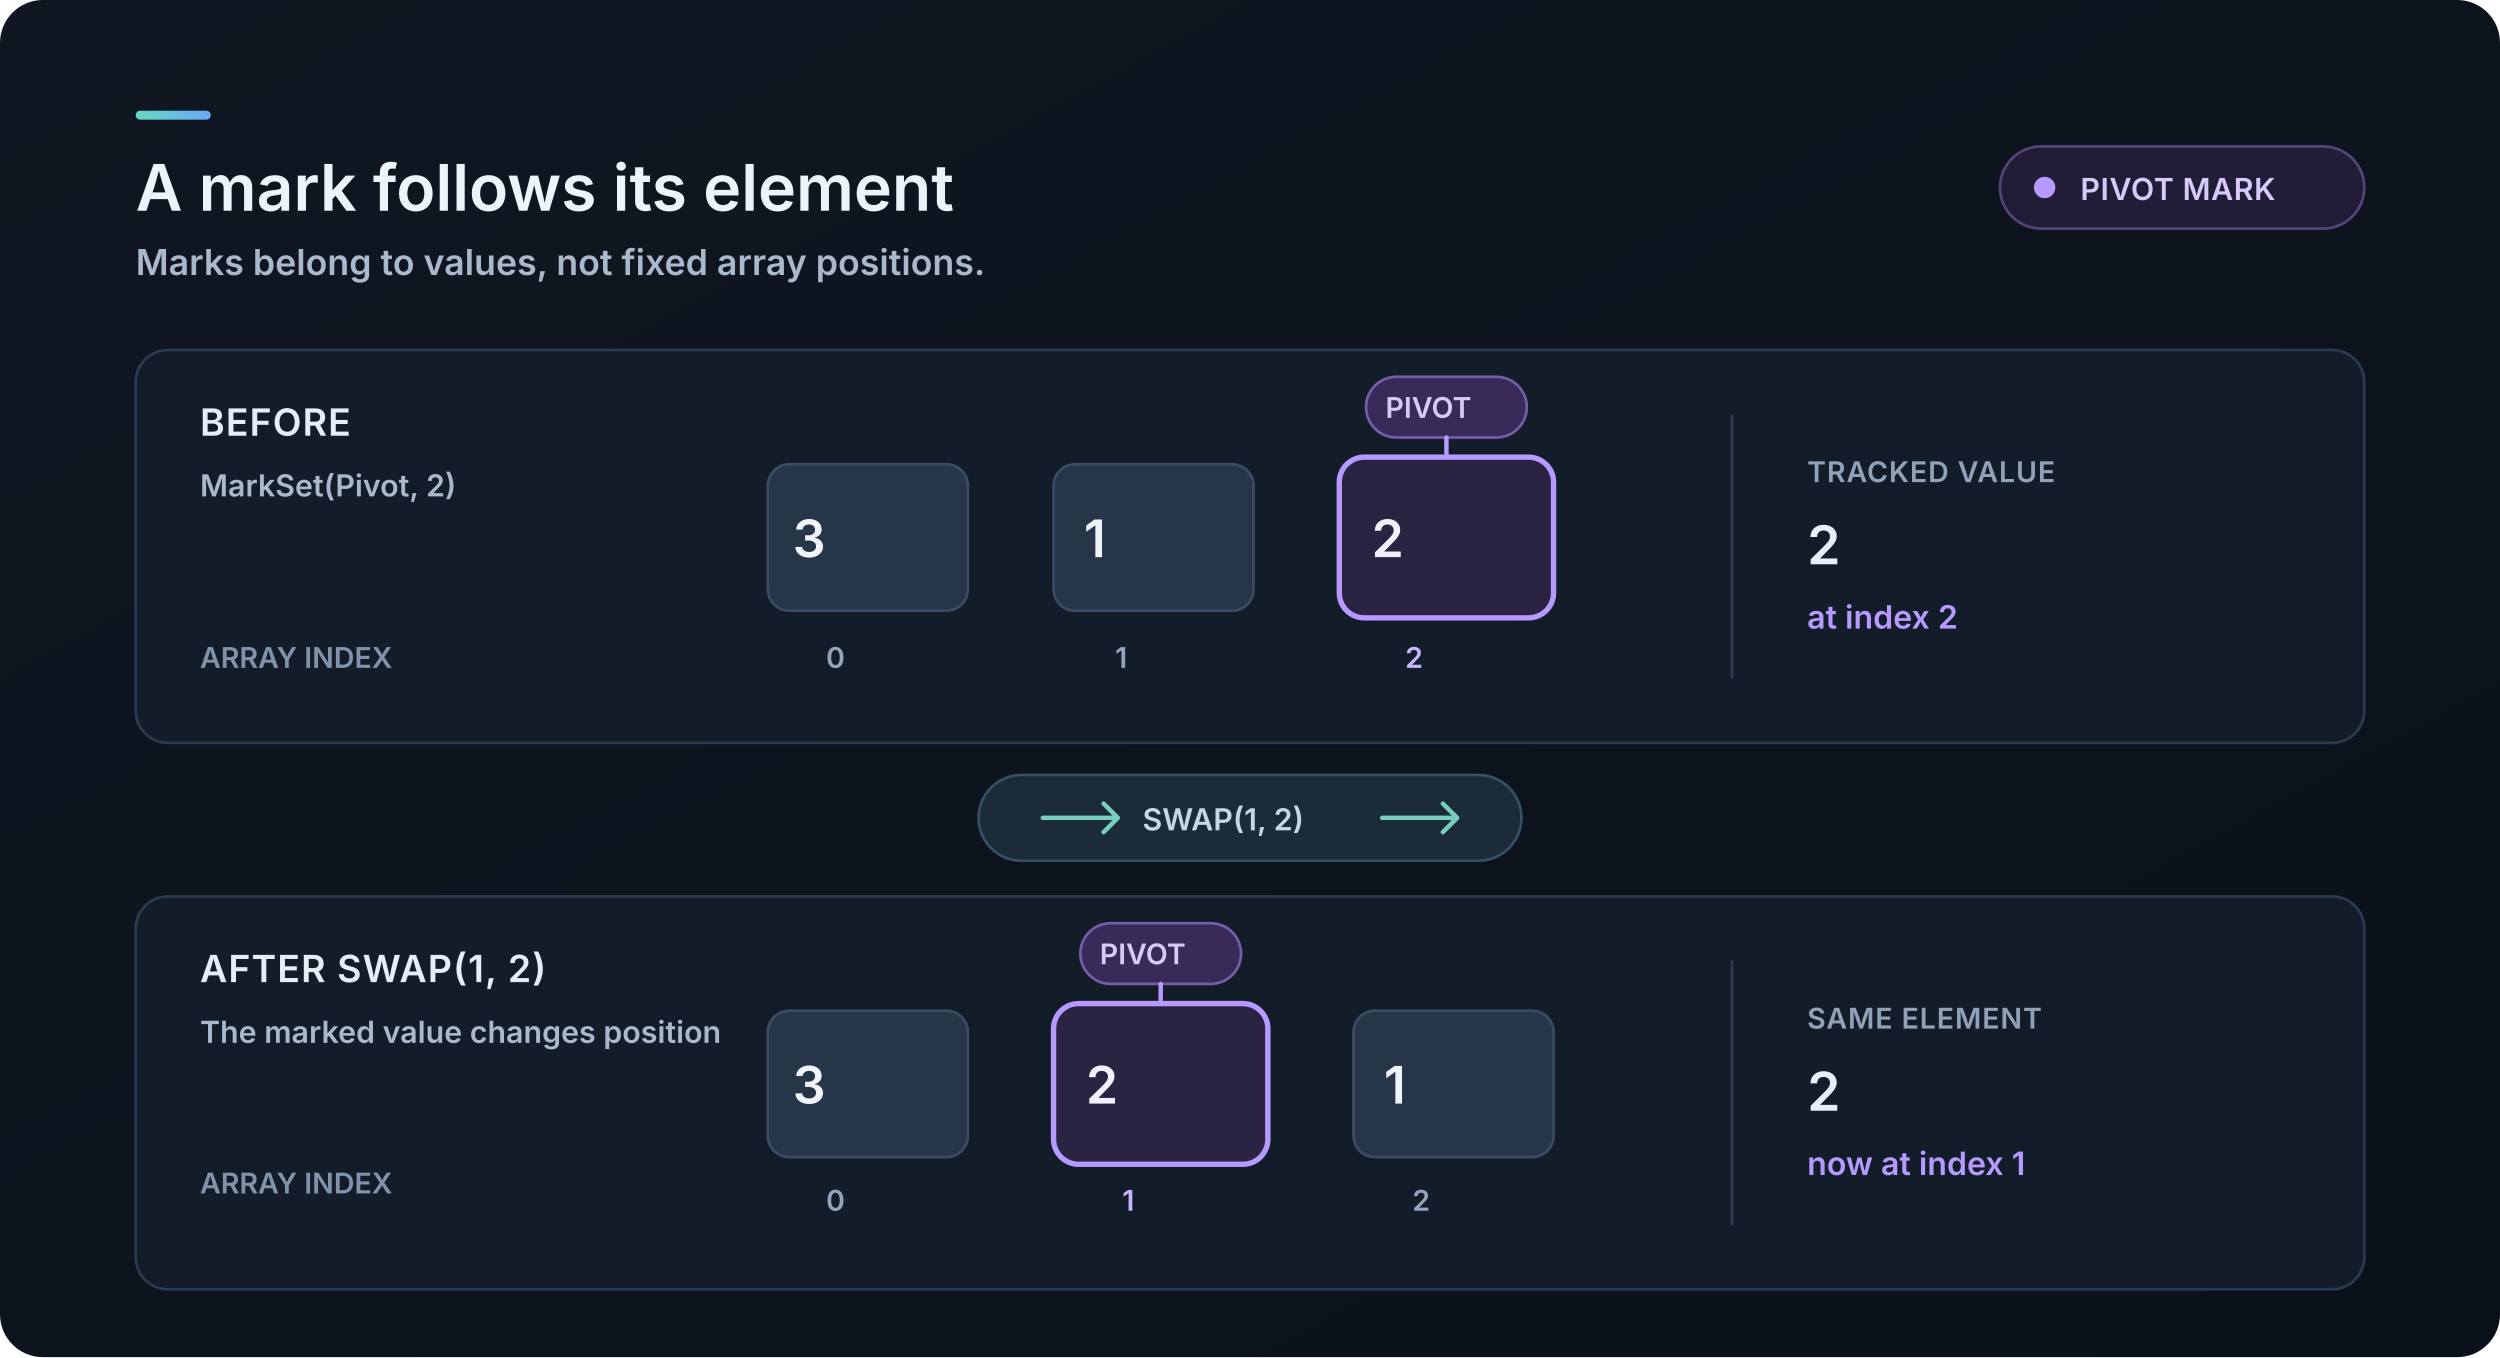
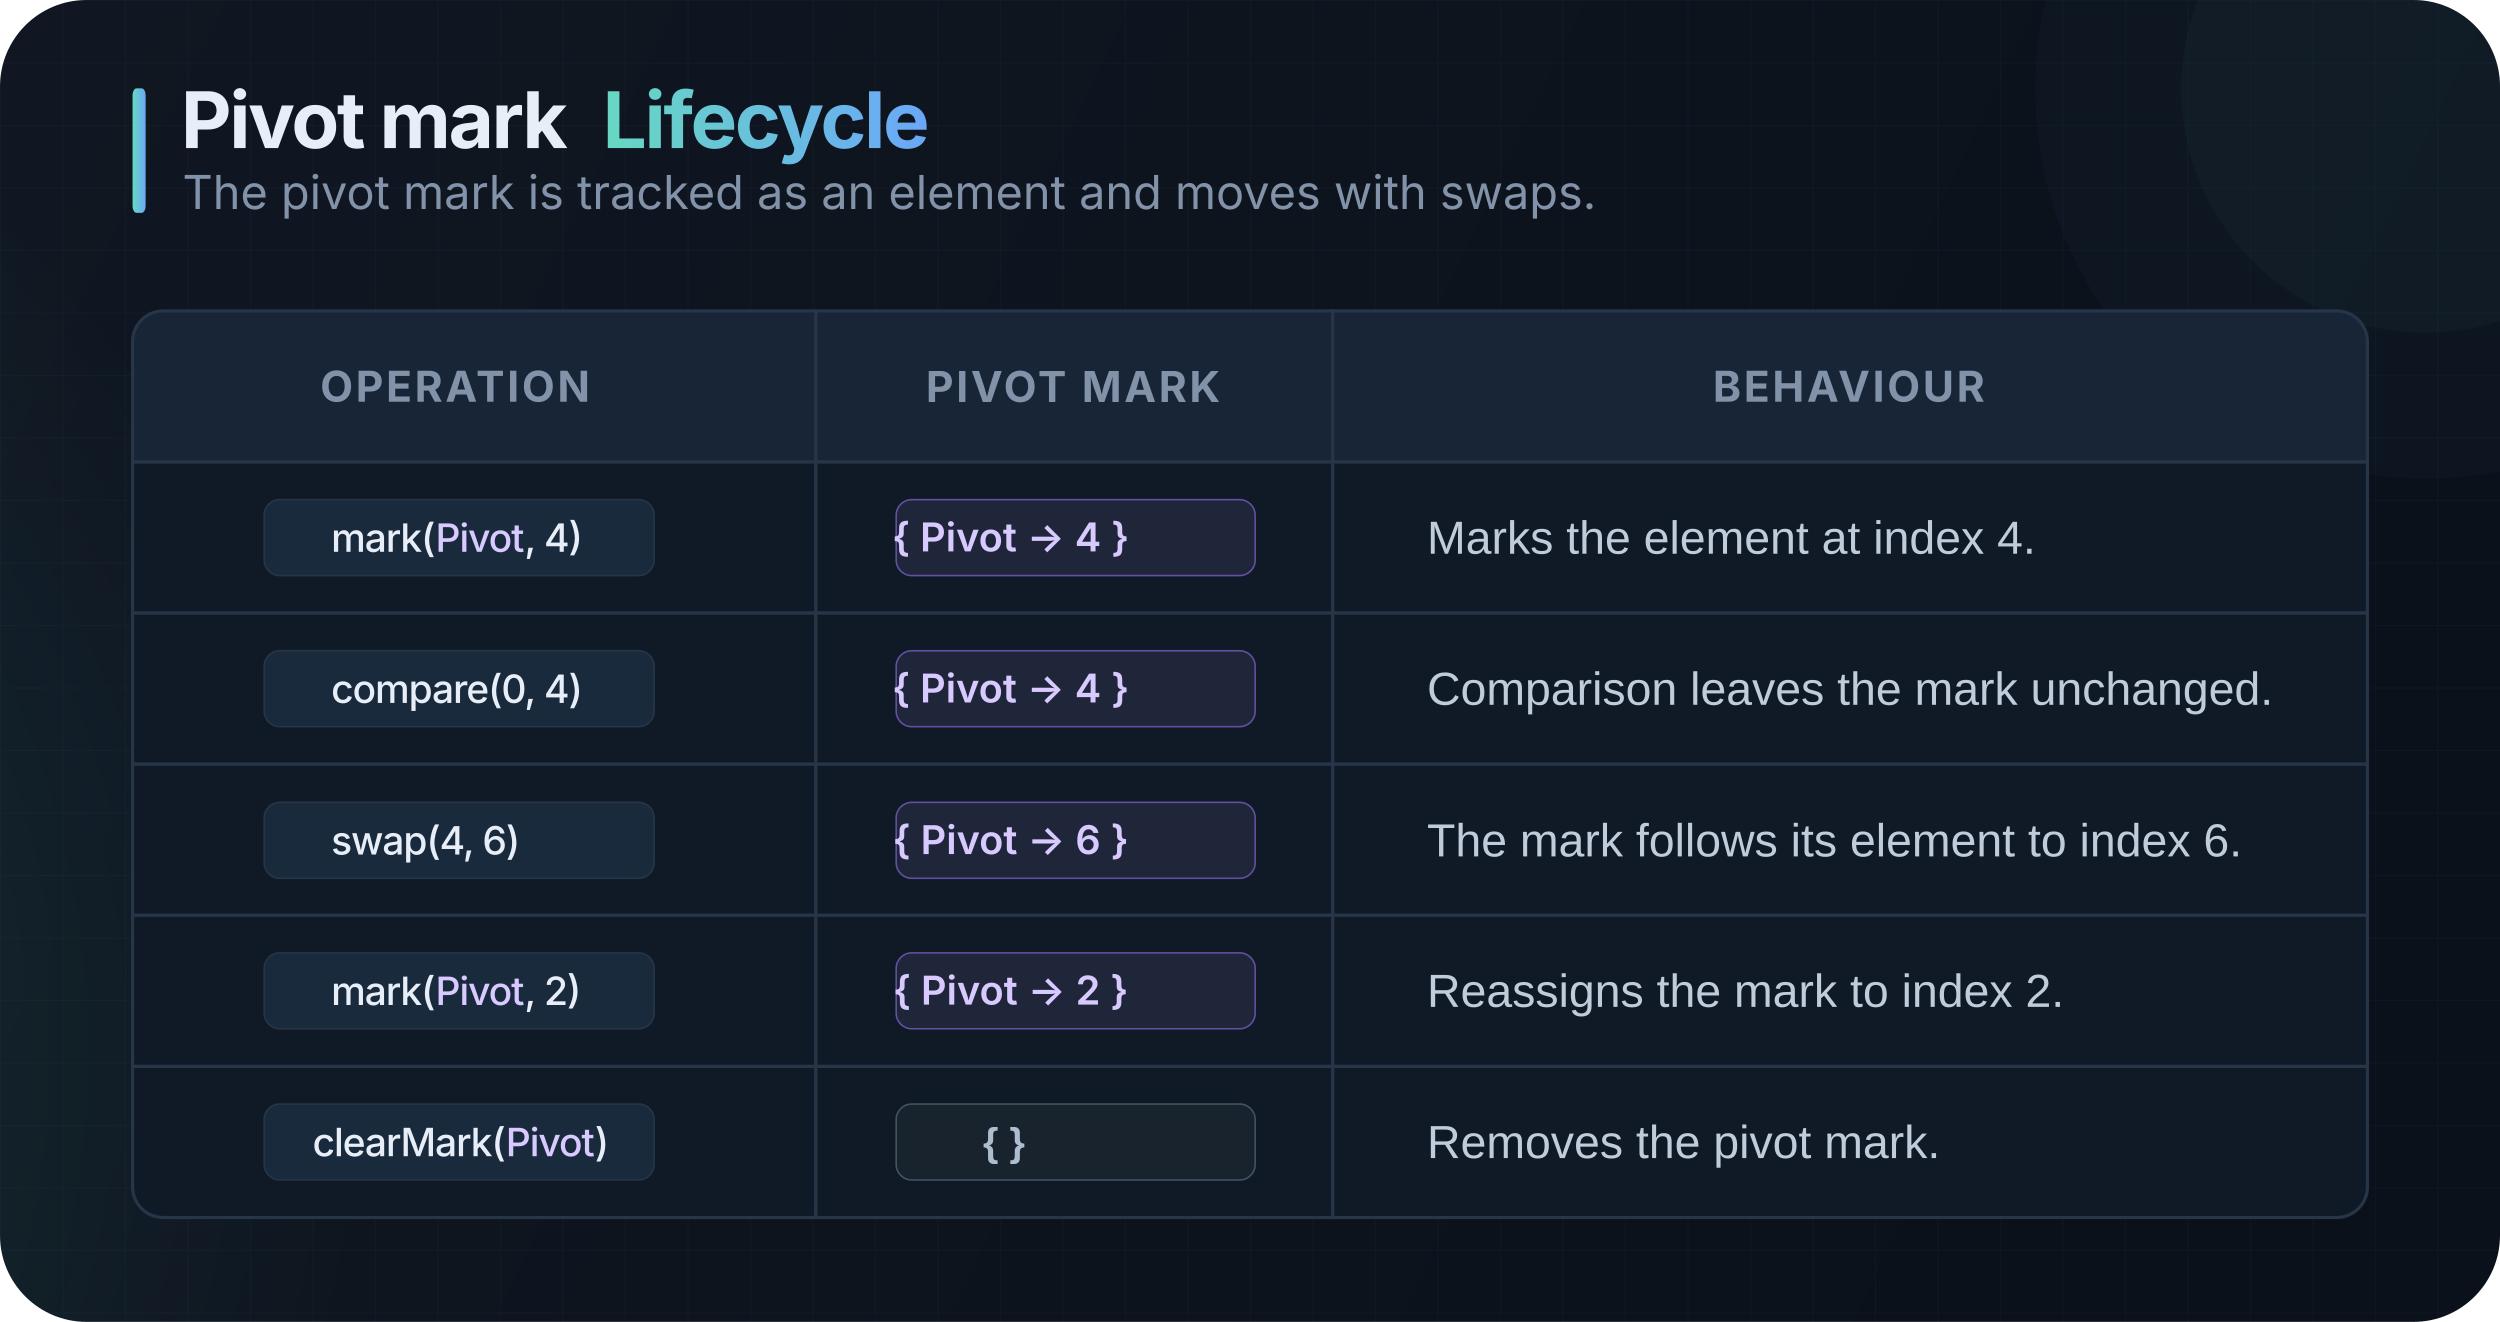
- <svg xmlns="http://www.w3.org/2000/svg" width="1400" height="760" viewBox="0 0 1400 760">
+ <svg xmlns="http://www.w3.org/2000/svg" width="1600" height="846" viewBox="0 0 1600 846">
  <defs>
-     <linearGradient id="linear-gradient-1" x1="0" y1="0" x2="637.327" y2="1174.023" gradientUnits="userSpaceOnUse">
+     <clipPath id="clip-path-2">
+       <path d="M55.396 0 L1544.604 0 C1575.198 0 1600 24.802 1600 55.396 L1600 790.604 C1600 821.198 1575.198 846 1544.604 846 L55.396 846 C24.802 846 0 821.198 0 790.604 L0 55.396 C0 24.802 24.802 0 55.396 0 Z" />
+     </clipPath>
+     <linearGradient id="linear-gradient-1" x1="0" y1="0" x2="1410.252" y2="681.912" gradientUnits="userSpaceOnUse">
      <stop offset="0" stop-color="#101722" />
      <stop offset="1" stop-color="#0b111a" />
    </linearGradient>
-     <linearGradient id="linear-gradient-2" x1="76" y1="62" x2="118" y2="62" gradientUnits="userSpaceOnUse">
+     <clipPath id="clip-path-3">
+       <path d="M0 0 L40 0 L40 40 L0 40 Z" />
+     </clipPath>
+     <clipPath id="clip-path-4">
+       <path d="M0 0 L40 0 L40 40 L0 40 Z" />
+     </clipPath>
+     <clipPath id="clip-path-5">
+       <path d="M0 0 L40 0 L40 40 L0 40 Z" />
+     </clipPath>
+     <clipPath id="clip-path-6">
+       <path d="M0 0 L40 0 L40 40 L0 40 Z" />
+     </clipPath>
+     <pattern id="pattern-1" patternUnits="userSpaceOnUse" width="40" height="40" patternTransform="matrix(1 0 0 1 0 0)">
+       <g clip-path="url(#clip-path-3)">
+         <g clip-path="url(#clip-path-4)">
+           <g clip-path="url(#clip-path-5)">
+             <g clip-path="url(#clip-path-6)">
+               <polyline points="40,0 0,0 0,40" fill="none" stroke="#8ba2b9" stroke-opacity="0.055" />
+             </g>
+           </g>
+         </g>
+       </g>
+     </pattern>
+     <linearGradient id="linear-gradient-2" x1="0" y1="-48.438" x2="204.502" y2="-48.438" gradientUnits="userSpaceOnUse">
      <stop offset="0" stop-color="#67d8c2" />
      <stop offset="1" stop-color="#6aa8f7" />
    </linearGradient>
+     <linearGradient id="linear-gradient-3" x1="84.842" y1="56.539" x2="93.205" y2="56.539" gradientUnits="userSpaceOnUse">
+       <stop offset="0" stop-color="#67d8c2" />
+       <stop offset="1" stop-color="#6aa8f7" />
+     </linearGradient>
+     <radialGradient id="radial-gradient-1" cx="0" cy="0" r="900" gradientTransform="matrix(1 0 0 0.889 -660.554 672.355)" gradientUnits="userSpaceOnUse">
+       <stop offset="0" stop-color="#42cbb9" stop-opacity="0.23" />
+       <stop offset="1" stop-color="#42cbb9" stop-opacity="0" />
+     </radialGradient>
  </defs>
-   <g id="Layer_1" data-name="Layer 1">
-     <path d="M24 0 L1376 0 C1389.255 0 1400 10.745 1400 24 L1400 736 C1400 749.255 1389.255 760 1376 760 L24 760 C10.745 760 0 749.255 0 736 L0 24 C0 10.745 10.745 0 24 0 Z" fill="url(#linear-gradient-1)" />
-     <path d="M78.5 62 L115.5 62 C116.881 62 118 63.119 118 64.5 L118 64.5 C118 65.881 116.881 67 115.5 67 L78.5 67 C77.119 67 76 65.881 76 64.5 L76 64.5 C76 63.119 77.119 62 78.5 62 Z" fill="url(#linear-gradient-2)" />
-     <text transform="matrix(1 0 0 1 76 118)" x="0" y="0" xml:space="preserve" font-family="Inter, sans-serif" font-size="36" font-weight="600" fill="#edf3fa">
-       <tspan x="0" y="0">A mark follows its element</tspan>
-     </text>
-     <text transform="matrix(1 0 0 1 76 154)" x="0" y="0" xml:space="preserve" font-family="Inter, sans-serif" font-size="20" font-weight="600" fill="#a9b8ca">
-       <tspan x="0" y="0">Marks belong to values, not fixed array positions.</tspan>
-     </text>
-     <g>
-       <path d="M1143 82 L1301 82 C1313.703 82 1324 92.297 1324 105 L1324 105 C1324 117.703 1313.703 128 1301 128 L1143 128 C1130.297 128 1120 117.703 1120 105 L1120 105 C1120 92.297 1130.297 82 1143 82 Z" fill="#211d36" stroke="#55447c" stroke-width="1.5" />
-       <circle cx="1145" cy="105" r="6" fill="#b69aff" />
-       <text transform="matrix(1 0 0 1 1165 112)" x="0" y="0" xml:space="preserve" font-family="Inter, sans-serif" font-size="17" font-weight="600" fill="#d7cafa" letter-spacing="0.3">
-         <tspan x="0" y="0">PIVOT MARK</tspan>
-       </text>
-     </g>
-     <path d="M94 196 L1306 196 C1315.941 196 1324 204.059 1324 214 L1324 398 C1324 407.941 1315.941 416 1306 416 L94 416 C84.059 416 76 407.941 76 398 L76 214 C76 204.059 84.059 196 94 196 Z" fill="#131d2a" stroke="#2a3a4f" stroke-width="1.5" />
-     <text transform="matrix(1 0 0 1 112 244)" x="0" y="0" xml:space="preserve" font-family="Inter, sans-serif" font-size="21" font-weight="600" fill="#e5edf7" letter-spacing="0.6">
-       <tspan x="0" y="0">BEFORE</tspan>
-     </text>
-     <text transform="matrix(1 0 0 1 112 278)" x="0" y="0" xml:space="preserve" font-family="Inter, sans-serif" font-size="17" font-weight="600" fill="#a9b8ca">
-       <tspan x="0" y="0">MarkSet(Pivot, 2)</tspan>
-     </text>
-     <text transform="matrix(1 0 0 1 112 374)" x="0" y="0" xml:space="preserve" font-family="Inter, sans-serif" font-size="16" font-weight="600" fill="#8193aa">
-       <tspan x="0" y="0">ARRAY INDEX</tspan>
-     </text>
-     <g>
+   <g id="Image">
+     <g clip-path="url(#clip-path-2)">
+       <rect id="BG" x="0" y="0" width="1600" height="900" fill="url(#linear-gradient-1)" />
+       <rect id="GRID" x="0" y="0" width="1600" height="900" fill="url(#pattern-1)" />
+       <g id="LENS_GROUP" data-name="LENS GROUP">
+         <circle id="BIG" cx="1552.047" cy="56.869" r="249.39" fill="#1b3650" opacity="0.12" />
+         <circle id="SMALL" cx="1552.047" cy="56.869" r="156.058" fill="#6bd5c1" opacity="0.035" />
+       </g>
+       <g id="TITLE_GROUP" data-name="TITLE GROUP">
+         <text transform="matrix(1 0 0 1 115.795 94.776)" x="0" y="0" xml:space="preserve" font-family="Inter, sans-serif" font-size="50" font-weight="bold" fill="#e8eef7" letter-spacing="-1.458">
+           <tspan x="0" y="0">Pivot mark</tspan>
+         </text>
+         <text transform="matrix(1 0 0 1 385.687 94.776)" x="0" y="0" xml:space="preserve" font-family="Inter, sans-serif" font-size="50" font-weight="bold" fill="url(#linear-gradient-2)" letter-spacing="-1.458">
+           <tspan x="0" y="0">Lifecycle</tspan>
+         </text>
+         <text transform="matrix(1 0 0 1 116.795 133.776)" x="0" y="0" xml:space="preserve" font-family="Inter, sans-serif" font-size="30" fill="#8292a8">
+           <tspan x="0" y="0">The pivot mark is tracked as an element and moves with swaps.</tspan>
+         </text>
+         <path d="M87.397 56.539 L90.65 56.539 C92.061 56.539 93.205 58.547 93.205 61.024 L93.205 131.739 C93.205 134.216 92.061 136.223 90.65 136.223 L87.397 136.223 C85.986 136.223 84.842 134.216 84.842 131.739 L84.842 61.024 C84.842 58.547 85.986 56.539 87.397 56.539 Z" fill="url(#linear-gradient-3)" />
+       </g>
+       <ellipse cx="-660.554" cy="672.355" rx="900" ry="800.405" fill="url(#radial-gradient-1)" />
      <g>
-         <path d="M442 260 L530 260 C536.627 260 542 265.373 542 272 L542 330 C542 336.627 536.627 342 530 342 L442 342 C435.373 342 430 336.627 430 330 L430 272 C430 265.373 435.373 260 442 260 Z" fill="#263548" stroke="#3a4c63" stroke-width="1.5" />
-         <text transform="matrix(1 0 0 1 486 312)" x="0" y="0" xml:space="preserve" font-family="Inter, sans-serif" font-size="29" font-weight="600" fill="#f0f4fa" text-anchor="middle">
-           <tspan x="0" y="0">3</tspan>
+         <g id="TABLE_GROUP" data-name="TABLE GROUP">
+           <path d="M104.499 198.991 L522.16 198.991 L522.16 295.692 L84.842 295.692 L84.842 218.648 C84.842 207.792 93.643 198.991 104.499 198.991 Z" fill="#172536" stroke="#263548" stroke-width="2" stroke-miterlimit="10" />
+           <rect x="522.16" y="198.991" width="330.808" height="96.701" fill="#172536" stroke="#263548" stroke-width="2" stroke-miterlimit="10" />
+           <path d="M852.968 198.991 L1495.501 198.991 C1506.357 198.991 1515.158 207.792 1515.158 218.648 L1515.158 295.692 L852.968 295.692 Z" fill="#172536" stroke="#263548" stroke-width="2" stroke-miterlimit="10" />
+           <rect x="84.842" y="295.692" width="437.318" height="96.702" fill="#101a27" stroke="#263548" stroke-width="2" />
+           <rect x="522.16" y="295.692" width="330.808" height="96.702" fill="#101a27" stroke="#263548" stroke-width="2" />
+           <rect x="852.968" y="295.692" width="662.19" height="96.702" fill="#101a27" stroke="#263548" stroke-width="2" />
+           <rect x="84.842" y="392.394" width="437.318" height="96.702" fill="#101a27" stroke="#263548" stroke-width="2" />
+           <rect x="522.16" y="392.394" width="330.808" height="96.702" fill="#101a27" stroke="#263548" stroke-width="2" />
+           <rect x="852.968" y="392.394" width="662.19" height="96.702" fill="#101a27" stroke="#263548" stroke-width="2" />
+           <rect x="84.842" y="489.096" width="437.318" height="96.701" fill="#101a27" stroke="#263548" stroke-width="2" />
+           <rect x="522.16" y="489.096" width="330.808" height="96.701" fill="#101a27" stroke="#263548" stroke-width="2" />
+           <rect x="852.968" y="489.096" width="662.19" height="96.701" fill="#101a27" stroke="#263548" stroke-width="2" />
+           <rect x="84.842" y="585.797" width="437.318" height="96.702" fill="#101a27" stroke="#263548" stroke-width="2" />
+           <rect x="522.16" y="585.797" width="330.808" height="96.702" fill="#101a27" stroke="#263548" stroke-width="2" />
+           <rect x="852.968" y="585.797" width="662.19" height="96.702" fill="#101a27" stroke="#263548" stroke-width="2" />
+           <path d="M84.842 682.499 L522.16 682.499 L522.16 779.2 L104.499 779.2 C93.643 779.2 84.842 770.399 84.842 759.543 Z" fill="#101a27" stroke="#263548" stroke-width="2" />
+           <rect x="522.16" y="682.499" width="330.808" height="96.701" fill="#101a27" stroke="#263548" stroke-width="2" />
+           <path d="M852.968 682.499 L1515.158 682.499 L1515.158 759.543 C1515.158 770.399 1506.357 779.2 1495.501 779.2 L852.968 779.2 Z" fill="#101a27" stroke="#263548" stroke-width="2" />
+         </g>
+         <text transform="matrix(1 0 0 1 204.94 257.096)" x="0" y="0" xml:space="preserve" font-family="Inter, sans-serif" font-size="27.284" font-weight="bold" fill="#8292a8" letter-spacing="1.723">
+           <tspan x="0" y="0">OPERATION</tspan>
        </text>
-         <text transform="matrix(1 0 0 1 486 374)" x="0" y="0" xml:space="preserve" font-family="Inter, sans-serif" font-size="16" font-weight="600" fill="#93a5bb" text-anchor="middle">
-           <tspan x="0" y="0">0</tspan>
+         <text transform="matrix(1 0 0 1 592.593 257.263)" x="0" y="0" xml:space="preserve" font-family="Inter, sans-serif" font-size="27.284" font-weight="bold" fill="#8292a8" letter-spacing="1.723">
+           <tspan x="0" y="0">PIVOT MARK</tspan>
        </text>
-       </g>
-       <g>
-         <path d="M602 260 L690 260 C696.627 260 702 265.373 702 272 L702 330 C702 336.627 696.627 342 690 342 L602 342 C595.373 342 590 336.627 590 330 L590 272 C590 265.373 595.373 260 602 260 Z" fill="#263548" stroke="#3a4c63" stroke-width="1.5" />
-         <text transform="matrix(1 0 0 1 646 312)" x="0" y="0" xml:space="preserve" font-family="Inter, sans-serif" font-size="29" font-weight="600" fill="#f0f4fa" text-anchor="middle">
-           <tspan x="0" y="0">1</tspan>
+         <text transform="matrix(1 0 0 1 1096.259 257.096)" x="0" y="0" xml:space="preserve" font-family="Inter, sans-serif" font-size="27.284" font-weight="bold" fill="#8292a8" letter-spacing="1.723">
+           <tspan x="0" y="0">BEHAVIOUR</tspan>
        </text>
-         <text transform="matrix(1 0 0 1 646 374)" x="0" y="0" xml:space="preserve" font-family="Inter, sans-serif" font-size="16" font-weight="600" fill="#93a5bb" text-anchor="middle">
-           <tspan x="0" y="0">1</tspan>
-         </text>
-       </g>
-       <g>
-         <path d="M764 256 L856 256 C863.732 256 870 262.268 870 270 L870 332 C870 339.732 863.732 346 856 346 L764 346 C756.268 346 750 339.732 750 332 L750 270 C750 262.268 756.268 256 764 256 Z" fill="#2b2342" stroke="#b69aff" stroke-width="3" />
-         <text transform="matrix(1 0 0 1 810 312)" x="0" y="0" xml:space="preserve" font-family="Inter, sans-serif" font-size="29" font-weight="600" fill="#f4efff" text-anchor="middle">
-           <tspan x="0" y="0">2</tspan>
-         </text>
-         <text transform="matrix(1 0 0 1 810 374)" x="0" y="0" xml:space="preserve" font-family="Inter, sans-serif" font-size="16" font-weight="600" fill="#c8b5ff" text-anchor="middle">
-           <tspan x="0" y="0">2</tspan>
-         </text>
+         <g id="PIVOT_MARK_GROUP" data-name="PIVOT MARK GROUP">
+           <g>
+             <path d="M583.49 319.773 L793.38 319.773 C798.871 319.773 803.322 324.224 803.322 329.715 L803.322 358.437 C803.322 363.928 798.871 368.379 793.38 368.379 L583.49 368.379 C577.999 368.379 573.548 363.928 573.548 358.437 L573.548 329.715 C573.548 324.224 577.999 319.773 583.49 319.773 Z" fill="#20263a" stroke="#8e6be0" stroke-opacity="0.65" />
+             <text transform="matrix(1 0 0 1 688.435 352.884)" x="0" y="0" xml:space="preserve" font-family="Inter, sans-serif" font-size="25.415" font-weight="600" fill="#d8c9ff" text-anchor="middle">
+               <tspan x="0" y="0">{ Pivot → 4 }</tspan>
+             </text>
+           </g>
+           <g>
+             <path d="M583.49 513.503 L793.38 513.503 C798.871 513.503 803.322 517.954 803.322 523.445 L803.322 552.167 C803.322 557.658 798.871 562.109 793.38 562.109 L583.49 562.109 C577.999 562.109 573.548 557.658 573.548 552.167 L573.548 523.445 C573.548 517.954 577.999 513.503 583.49 513.503 Z" fill="#20263a" stroke="#8e6be0" stroke-opacity="0.65" />
+             <text transform="matrix(1 0 0 1 688.435 546.614)" x="0" y="0" xml:space="preserve" font-family="Inter, sans-serif" font-size="25.415" font-weight="600" fill="#d8c9ff" text-anchor="middle">
+               <tspan x="0" y="0">{ Pivot → 6 }</tspan>
+             </text>
+           </g>
+           <g>
+             <path d="M583.49 416.474 L793.38 416.474 C798.871 416.474 803.322 420.925 803.322 426.416 L803.322 455.138 C803.322 460.629 798.871 465.08 793.38 465.08 L583.49 465.08 C577.999 465.08 573.548 460.629 573.548 455.138 L573.548 426.416 C573.548 420.925 577.999 416.474 583.49 416.474 Z" fill="#20263a" stroke="#8e6be0" stroke-opacity="0.65" />
+             <text transform="matrix(1 0 0 1 688.435 449.586)" x="0" y="0" xml:space="preserve" font-family="Inter, sans-serif" font-size="25.415" font-weight="600" fill="#d8c9ff" text-anchor="middle">
+               <tspan x="0" y="0">{ Pivot → 4 }</tspan>
+             </text>
+           </g>
+           <g>
+             <path d="M583.49 609.812 L793.38 609.812 C798.871 609.812 803.322 614.264 803.322 619.755 L803.322 648.476 C803.322 653.967 798.871 658.419 793.38 658.419 L583.49 658.419 C577.999 658.419 573.548 653.967 573.548 648.476 L573.548 619.755 C573.548 614.264 577.999 609.812 583.49 609.812 Z" fill="#20263a" stroke="#8e6be0" stroke-opacity="0.65" />
+             <text transform="matrix(1 0 0 1 688.435 642.924)" x="0" y="0" xml:space="preserve" font-family="Inter, sans-serif" font-size="25.415" font-weight="600" fill="#d8c9ff" text-anchor="middle">
+               <tspan x="0" y="0">{ Pivot → 2 }</tspan>
+             </text>
+           </g>
+           <g>
+             <path d="M583.49 706.579 L793.38 706.579 C798.871 706.579 803.322 711.03 803.322 716.521 L803.322 745.243 C803.322 750.734 798.871 755.185 793.38 755.185 L583.49 755.185 C577.999 755.185 573.548 750.734 573.548 745.243 L573.548 716.521 C573.548 711.03 577.999 706.579 583.49 706.579 Z" fill="#18232e" stroke="#536579" stroke-opacity="0.75" />
+             <text transform="matrix(1 0 0 1 688.435 739.69)" x="0" y="0" xml:space="preserve" font-family="Arial, sans-serif" font-size="25.415" font-weight="600" fill="#aebdcd" text-anchor="middle">
+               <tspan x="0" y="0">{ }</tspan>
+             </text>
+           </g>
+         </g>
+         <g id="TEXT_GROUP" data-name="TEXT GROUP">
+           <text transform="matrix(1 0 0 1 913.306 354.372)" x="0" y="0" xml:space="preserve" font-family="Arial, sans-serif" font-size="29.7" fill="#c1ccda">
+             <tspan x="0" y="0">Marks the element at index 4.</tspan>
+           </text>
+           <text transform="matrix(1 0 0 1 913.306 451.074)" x="0" y="0" xml:space="preserve" font-family="Arial, sans-serif" font-size="29.7" fill="#c1ccda">
+             <tspan x="0" y="0">Comparison leaves the mark unchanged.</tspan>
+           </text>
+           <text transform="matrix(1 0 0 1 913.306 548.103)" x="0" y="0" xml:space="preserve" font-family="Arial, sans-serif" font-size="29.7" fill="#c1ccda">
+             <tspan x="0" y="0">The mark follows its element to index 6.</tspan>
+           </text>
+           <text transform="matrix(1 0 0 1 913.306 644.412)" x="0" y="0" xml:space="preserve" font-family="Arial, sans-serif" font-size="29.7" fill="#c1ccda">
+             <tspan x="0" y="0">Reassigns the mark to index 2.</tspan>
+           </text>
+           <text transform="matrix(1 0 0 1 913.306 741.178)" x="0" y="0" xml:space="preserve" font-family="Arial, sans-serif" font-size="29.7" fill="#c1ccda">
+             <tspan x="0" y="0">Removes the pivot mark.</tspan>
+           </text>
+         </g>
+         <g id="OPERATION_GROUP" data-name="OPERATION GROUP">
+           <g>
+             <path d="M178.999 319.773 L408.737 319.773 C414.223 319.773 418.671 324.22 418.671 329.706 L418.671 358.445 C418.671 363.931 414.223 368.379 408.737 368.379 L178.999 368.379 C173.513 368.379 169.065 363.931 169.065 358.445 L169.065 329.706 C169.065 324.22 173.513 319.773 178.999 319.773 Z" fill="#1a2a3d" stroke="#263548" stroke-miterlimit="10" />
+             <text transform="matrix(1 0 0 1 211.917 353.17)" x="0" y="0" xml:space="preserve" font-family="Inter, sans-serif" font-size="25.007" font-weight="500" fill="#e8eef7" letter-spacing="-0.729" style="font-kerning:none">mark(<tspan fill="#d8c9ff">Pivot</tspan>, 4)</text>
+           </g>
+           <g>
+             <path d="M178.999 416.474 L408.737 416.474 C414.223 416.474 418.671 420.921 418.671 426.408 L418.671 455.147 C418.671 460.633 414.223 465.08 408.737 465.08 L178.999 465.08 C173.513 465.08 169.065 460.633 169.065 455.147 L169.065 426.408 C169.065 420.921 173.513 416.474 178.999 416.474 Z" fill="#1a2a3d" stroke="#263548" stroke-miterlimit="10" />
+             <text transform="matrix(1 0 0 1 211.917 449.871)" x="0" y="0" xml:space="preserve" font-family="Inter, sans-serif" font-size="25.007" font-weight="500" fill="#e8eef7" letter-spacing="-0.729">
+               <tspan x="0" y="0">compare(0, 4)</tspan>
+             </text>
+           </g>
+           <g>
+             <path d="M178.999 513.503 L408.737 513.503 C414.223 513.503 418.671 517.95 418.671 523.436 L418.671 552.176 C418.671 557.662 414.223 562.109 408.737 562.109 L178.999 562.109 C173.513 562.109 169.065 557.662 169.065 552.176 L169.065 523.436 C169.065 517.95 173.513 513.503 178.999 513.503 Z" fill="#1a2a3d" stroke="#263548" stroke-miterlimit="10" />
+             <text transform="matrix(1 0 0 1 211.917 546.9)" x="0" y="0" xml:space="preserve" font-family="Inter, sans-serif" font-size="25.007" font-weight="500" fill="#e8eef7" letter-spacing="-0.729">
+               <tspan x="0" y="0">swap(4, 6)</tspan>
+             </text>
+           </g>
+           <g>
+             <path d="M178.999 609.812 L408.737 609.812 C414.223 609.812 418.671 614.26 418.671 619.746 L418.671 648.485 C418.671 653.971 414.223 658.419 408.737 658.419 L178.999 658.419 C173.513 658.419 169.065 653.971 169.065 648.485 L169.065 619.746 C169.065 614.26 173.513 609.812 178.999 609.812 Z" fill="#1a2a3d" stroke="#263548" stroke-miterlimit="10" />
+             <text transform="matrix(1 0 0 1 211.917 643.21)" x="0" y="0" xml:space="preserve" font-family="Inter, sans-serif" font-size="25.007" font-weight="500" fill="#e8eef7" letter-spacing="-0.729" style="font-kerning:none">mark(<tspan fill="#d8c9ff">Pivot</tspan>, 2)</text>
+           </g>
+           <g>
+             <path d="M178.999 706.579 L408.737 706.579 C414.223 706.579 418.671 711.026 418.671 716.512 L418.671 745.252 C418.671 750.738 414.223 755.185 408.737 755.185 L178.999 755.185 C173.513 755.185 169.065 750.738 169.065 745.252 L169.065 716.512 C169.065 711.026 173.513 706.579 178.999 706.579 Z" fill="#1a2a3d" stroke="#263548" stroke-miterlimit="10" />
+             <text transform="matrix(1 0 0 1 200.011 739.976)" x="0" y="0" xml:space="preserve" font-family="Inter, sans-serif" font-size="25.007" font-weight="500" fill="#e8eef7" letter-spacing="-0.729" style="font-kerning:none">clearMark(<tspan fill="#d8c9ff">Pivot</tspan>)</text>
+           </g>
+         </g>
      </g>
    </g>
-     <path d="M782 211 L838 211 C847.389 211 855 218.611 855 228 L855 228 C855 237.389 847.389 245 838 245 L782 245 C772.611 245 765 237.389 765 228 L765 228 C765 218.611 772.611 211 782 211 Z" fill="#382b59" stroke="#765da9" stroke-width="1.5" />
-     <text transform="matrix(1 0 0 1 810 234)" x="0" y="0" xml:space="preserve" font-family="Inter, sans-serif" font-size="16" font-weight="600" fill="#d7cafa" text-anchor="middle">
-       <tspan x="0" y="0">PIVOT</tspan>
-     </text>
-     <line x1="810" y1="245" x2="810" y2="254" fill="#000000" stroke="#b69aff" stroke-width="2.5" stroke-linecap="round" />
-     <line x1="970" y1="232" x2="970" y2="380" fill="#000000" stroke="#2c3b50" stroke-width="1.5" />
-     <text transform="matrix(1 0 0 1 1012 270)" x="0" y="0" xml:space="preserve" font-family="Inter, sans-serif" font-size="16" font-weight="600" fill="#91a2b8" letter-spacing="0.5">
-       <tspan x="0" y="0">TRACKED VALUE</tspan>
-     </text>
-     <text transform="matrix(1 0 0 1 1012 316)" x="0" y="0" xml:space="preserve" font-family="Inter, sans-serif" font-size="30" font-weight="600" fill="#e8eef7">
-       <tspan x="0" y="0">2</tspan>
-     </text>
-     <text transform="matrix(1 0 0 1 1012 352)" x="0" y="0" xml:space="preserve" font-family="Inter, sans-serif" font-size="18" font-weight="600" fill="#b69aff">
-       <tspan x="0" y="0">at index 2</tspan>
-     </text>
-     <g>
-       <path d="M572 434 L828 434 C841.255 434 852 444.745 852 458 L852 458 C852 471.255 841.255 482 828 482 L572 482 C558.745 482 548 471.255 548 458 L548 458 C548 444.745 558.745 434 572 434 Z" fill="#1b2b38" stroke="#355064" stroke-width="1.5" />
-       <path d="M584 458 L626 458 M618 450 L626 458 L618 466" fill="none" stroke="#79cdbd" stroke-width="2.5" stroke-linecap="round" stroke-linejoin="round" />
-       <text transform="matrix(1 0 0 1 700 465)" x="0" y="0" xml:space="preserve" font-family="Inter, sans-serif" font-size="17" font-weight="600" fill="#c7d6e5" text-anchor="middle">
-         <tspan x="0" y="0">SWAP(1, 2)</tspan>
-       </text>
-       <path d="M774 458 L816 458 M808 450 L816 458 L808 466" fill="none" stroke="#79cdbd" stroke-width="2.5" stroke-linecap="round" stroke-linejoin="round" />
-     </g>
-     <path d="M94 502 L1306 502 C1315.941 502 1324 510.059 1324 520 L1324 704 C1324 713.941 1315.941 722 1306 722 L94 722 C84.059 722 76 713.941 76 704 L76 520 C76 510.059 84.059 502 94 502 Z" fill="#131d2a" stroke="#2a3a4f" stroke-width="1.5" />
-     <text transform="matrix(1 0 0 1 112 550)" x="0" y="0" xml:space="preserve" font-family="Inter, sans-serif" font-size="21" font-weight="600" fill="#e5edf7" letter-spacing="0.6">
-       <tspan x="0" y="0">AFTER SWAP(1, 2)</tspan>
-     </text>
-     <text transform="matrix(1 0 0 1 112 584)" x="0" y="0" xml:space="preserve" font-family="Inter, sans-serif" font-size="17" font-weight="600" fill="#a9b8ca">
-       <tspan x="0" y="0">The marked value changes position</tspan>
-     </text>
-     <text transform="matrix(1 0 0 1 112 668.32)" x="0" y="0" xml:space="preserve" font-family="Inter, sans-serif" font-size="16" font-weight="600" fill="#8193aa">
-       <tspan x="0" y="0">ARRAY INDEX</tspan>
-     </text>
-     <g>
-       <g>
-         <path d="M442 566 L530 566 C536.627 566 542 571.373 542 578 L542 636 C542 642.627 536.627 648 530 648 L442 648 C435.373 648 430 642.627 430 636 L430 578 C430 571.373 435.373 566 442 566 Z" fill="#263548" stroke="#3a4c63" stroke-width="1.5" />
-         <text transform="matrix(1 0 0 1 486 618)" x="0" y="0" xml:space="preserve" font-family="Inter, sans-serif" font-size="29" font-weight="600" fill="#f0f4fa" text-anchor="middle">
-           <tspan x="0" y="0">3</tspan>
-         </text>
-         <text transform="matrix(1 0 0 1 486 678)" x="0" y="0" xml:space="preserve" font-family="Inter, sans-serif" font-size="16" font-weight="600" fill="#93a5bb" text-anchor="middle">
-           <tspan x="0" y="0">0</tspan>
-         </text>
-       </g>
-       <g>
-         <path d="M604 562 L696 562 C703.732 562 710 568.268 710 576 L710 638 C710 645.732 703.732 652 696 652 L604 652 C596.268 652 590 645.732 590 638 L590 576 C590 568.268 596.268 562 604 562 Z" fill="#2b2342" stroke="#b69aff" stroke-width="3" />
-         <text transform="matrix(1 0 0 1 650 618)" x="0" y="0" xml:space="preserve" font-family="Inter, sans-serif" font-size="29" font-weight="600" fill="#f4efff" text-anchor="middle">
-           <tspan x="0" y="0">2</tspan>
-         </text>
-         <text transform="matrix(1 0 0 1 650 678)" x="0" y="0" xml:space="preserve" font-family="Inter, sans-serif" font-size="16" font-weight="600" fill="#c8b5ff" text-anchor="middle">
-           <tspan x="0" y="0">1</tspan>
-         </text>
-       </g>
-       <g>
-         <path d="M770 566 L858 566 C864.627 566 870 571.373 870 578 L870 636 C870 642.627 864.627 648 858 648 L770 648 C763.373 648 758 642.627 758 636 L758 578 C758 571.373 763.373 566 770 566 Z" fill="#263548" stroke="#3a4c63" stroke-width="1.5" />
-         <text transform="matrix(1 0 0 1 814 618)" x="0" y="0" xml:space="preserve" font-family="Inter, sans-serif" font-size="29" font-weight="600" fill="#f0f4fa" text-anchor="middle">
-           <tspan x="0" y="0">1</tspan>
-         </text>
-         <text transform="matrix(1 0 0 1 814 678)" x="0" y="0" xml:space="preserve" font-family="Inter, sans-serif" font-size="16" font-weight="600" fill="#93a5bb" text-anchor="middle">
-           <tspan x="0" y="0">2</tspan>
-         </text>
-       </g>
-     </g>
-     <path d="M622 517 L678 517 C687.389 517 695 524.611 695 534 L695 534 C695 543.389 687.389 551 678 551 L622 551 C612.611 551 605 543.389 605 534 L605 534 C605 524.611 612.611 517 622 517 Z" fill="#382b59" stroke="#765da9" stroke-width="1.5" />
-     <text transform="matrix(1 0 0 1 650 540)" x="0" y="0" xml:space="preserve" font-family="Inter, sans-serif" font-size="16" font-weight="600" fill="#d7cafa" text-anchor="middle">
-       <tspan x="0" y="0">PIVOT</tspan>
-     </text>
-     <line x1="650" y1="551" x2="650" y2="560" fill="#000000" stroke="#b69aff" stroke-width="2.5" stroke-linecap="round" />
-     <line x1="970" y1="538" x2="970" y2="686" fill="#000000" stroke="#2c3b50" stroke-width="1.5" />
-     <text transform="matrix(1 0 0 1 1012 576)" x="0" y="0" xml:space="preserve" font-family="Inter, sans-serif" font-size="16" font-weight="600" fill="#91a2b8" letter-spacing="0.5">
-       <tspan x="0" y="0">SAME ELEMENT</tspan>
-     </text>
-     <text transform="matrix(1 0 0 1 1012 622)" x="0" y="0" xml:space="preserve" font-family="Inter, sans-serif" font-size="30" font-weight="600" fill="#e8eef7">
-       <tspan x="0" y="0">2</tspan>
-     </text>
-     <text transform="matrix(1 0 0 1 1012 658)" x="0" y="0" xml:space="preserve" font-family="Inter, sans-serif" font-size="18" font-weight="600" fill="#b69aff">
-       <tspan x="0" y="0">now at index 1</tspan>
-     </text>
  </g>
</svg>
